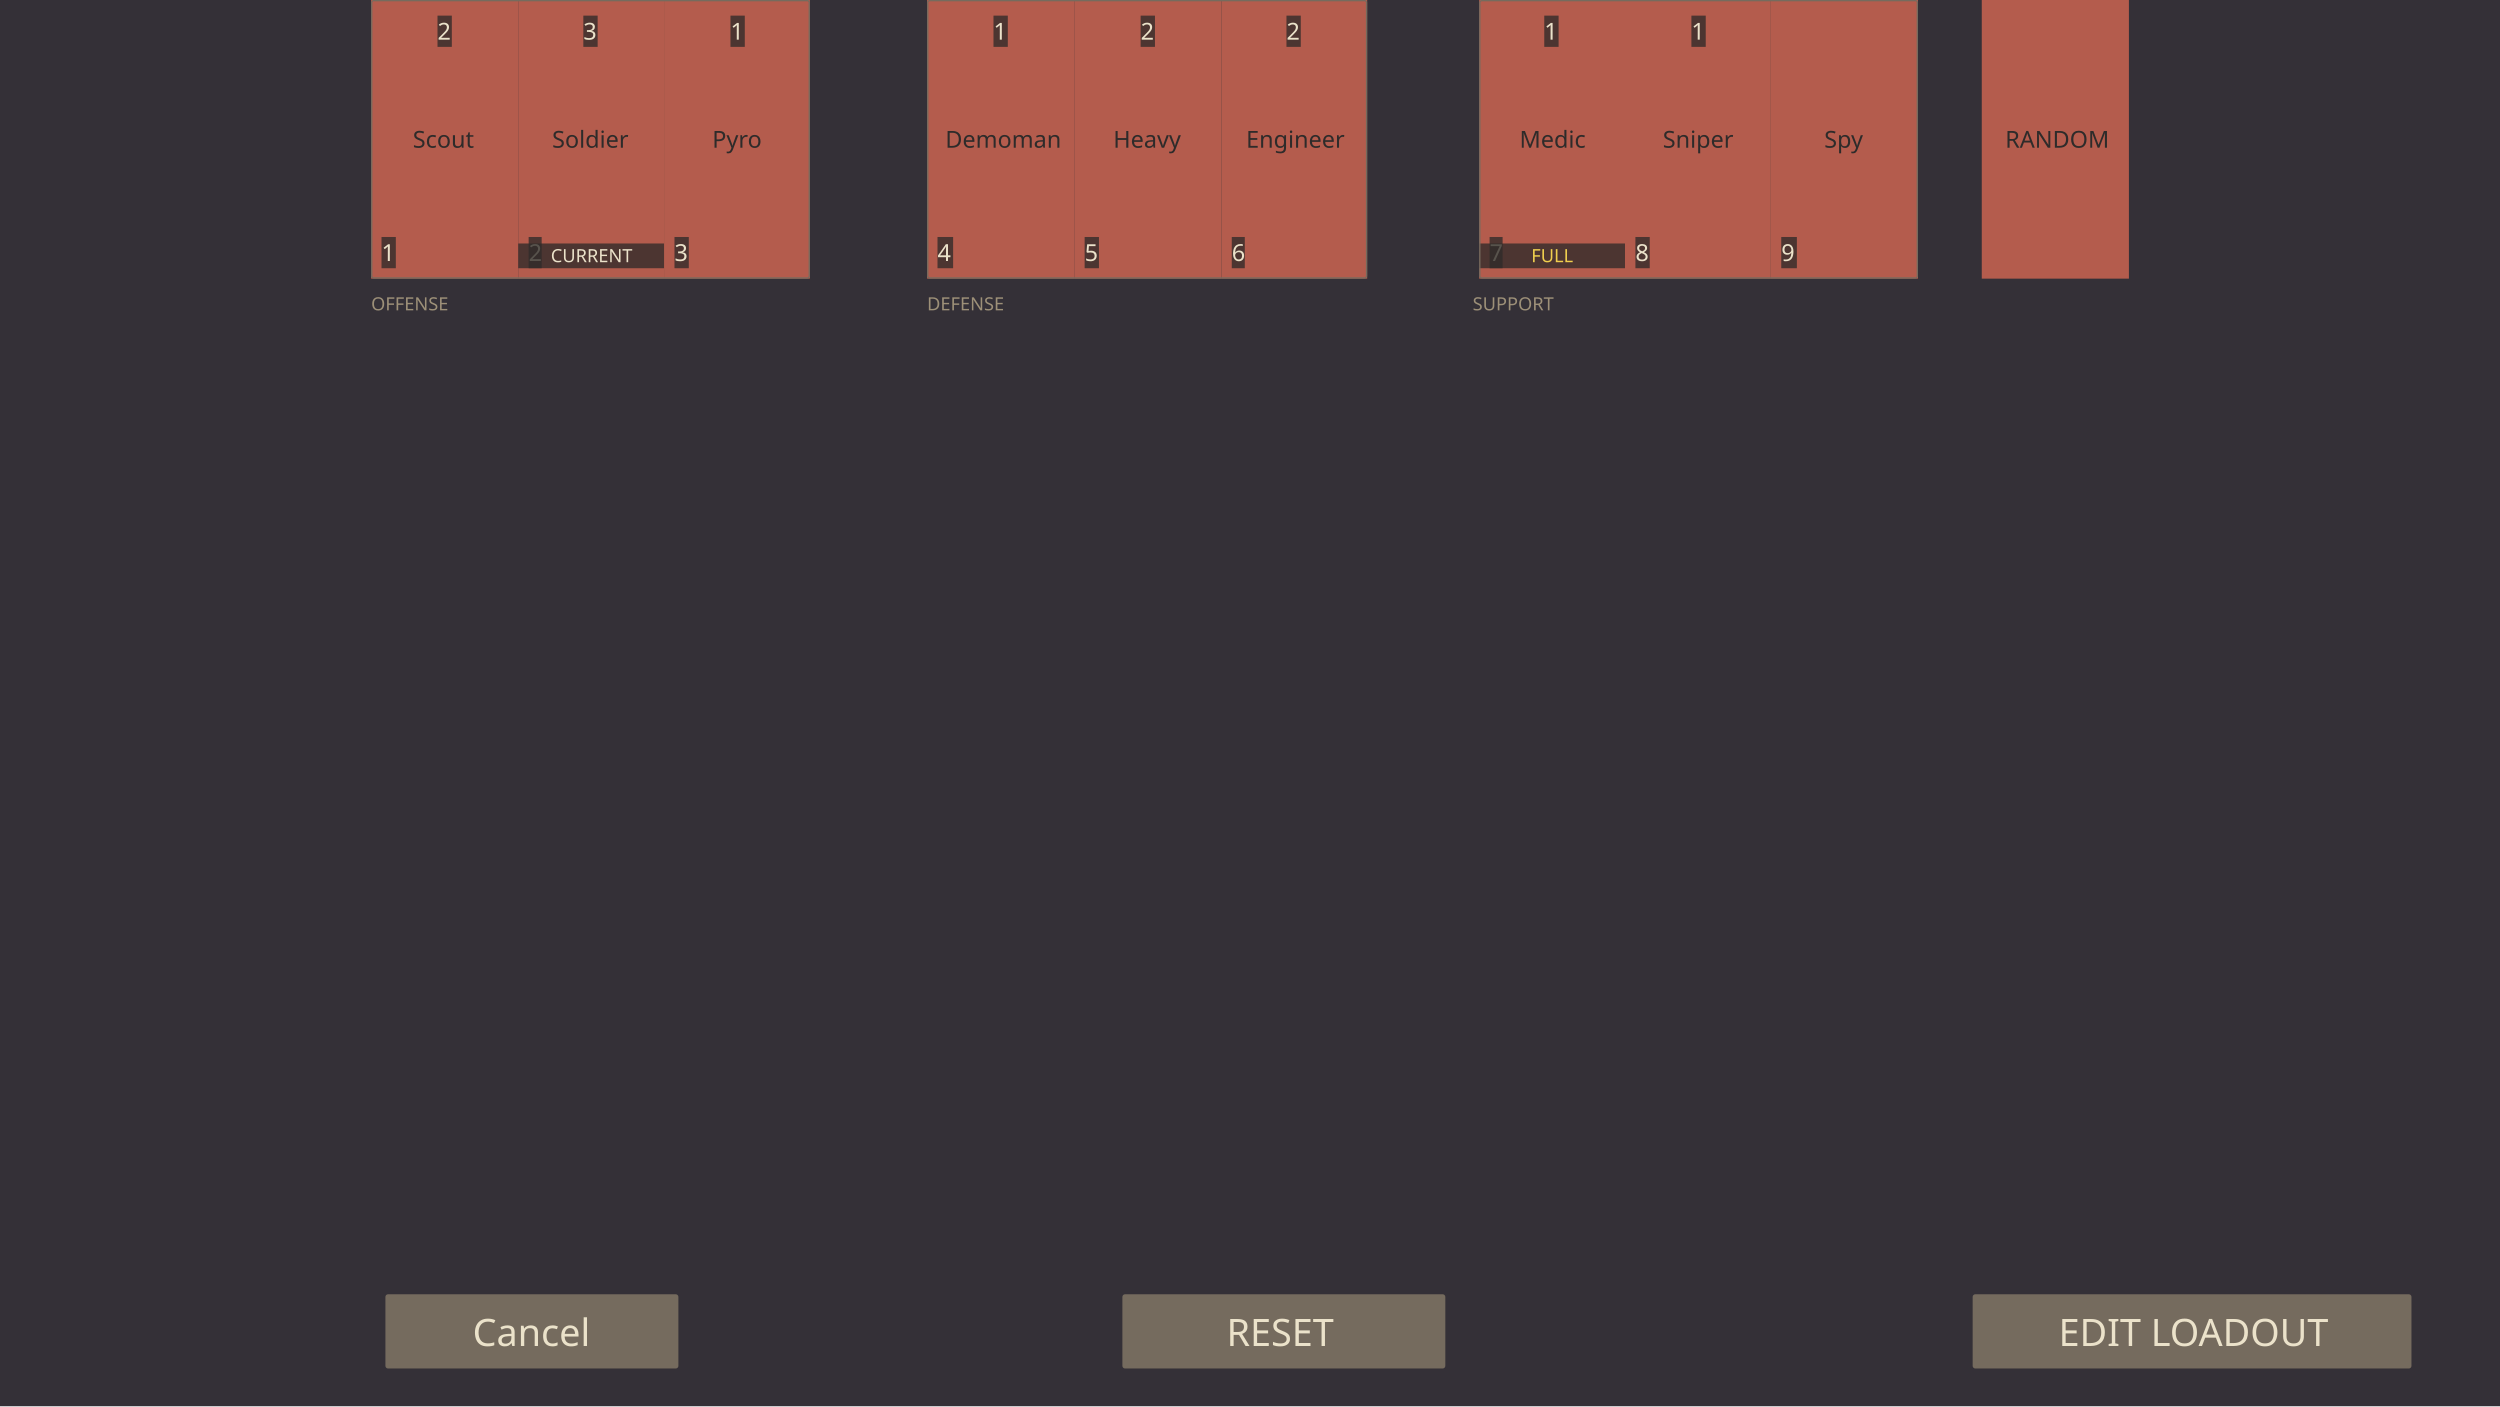
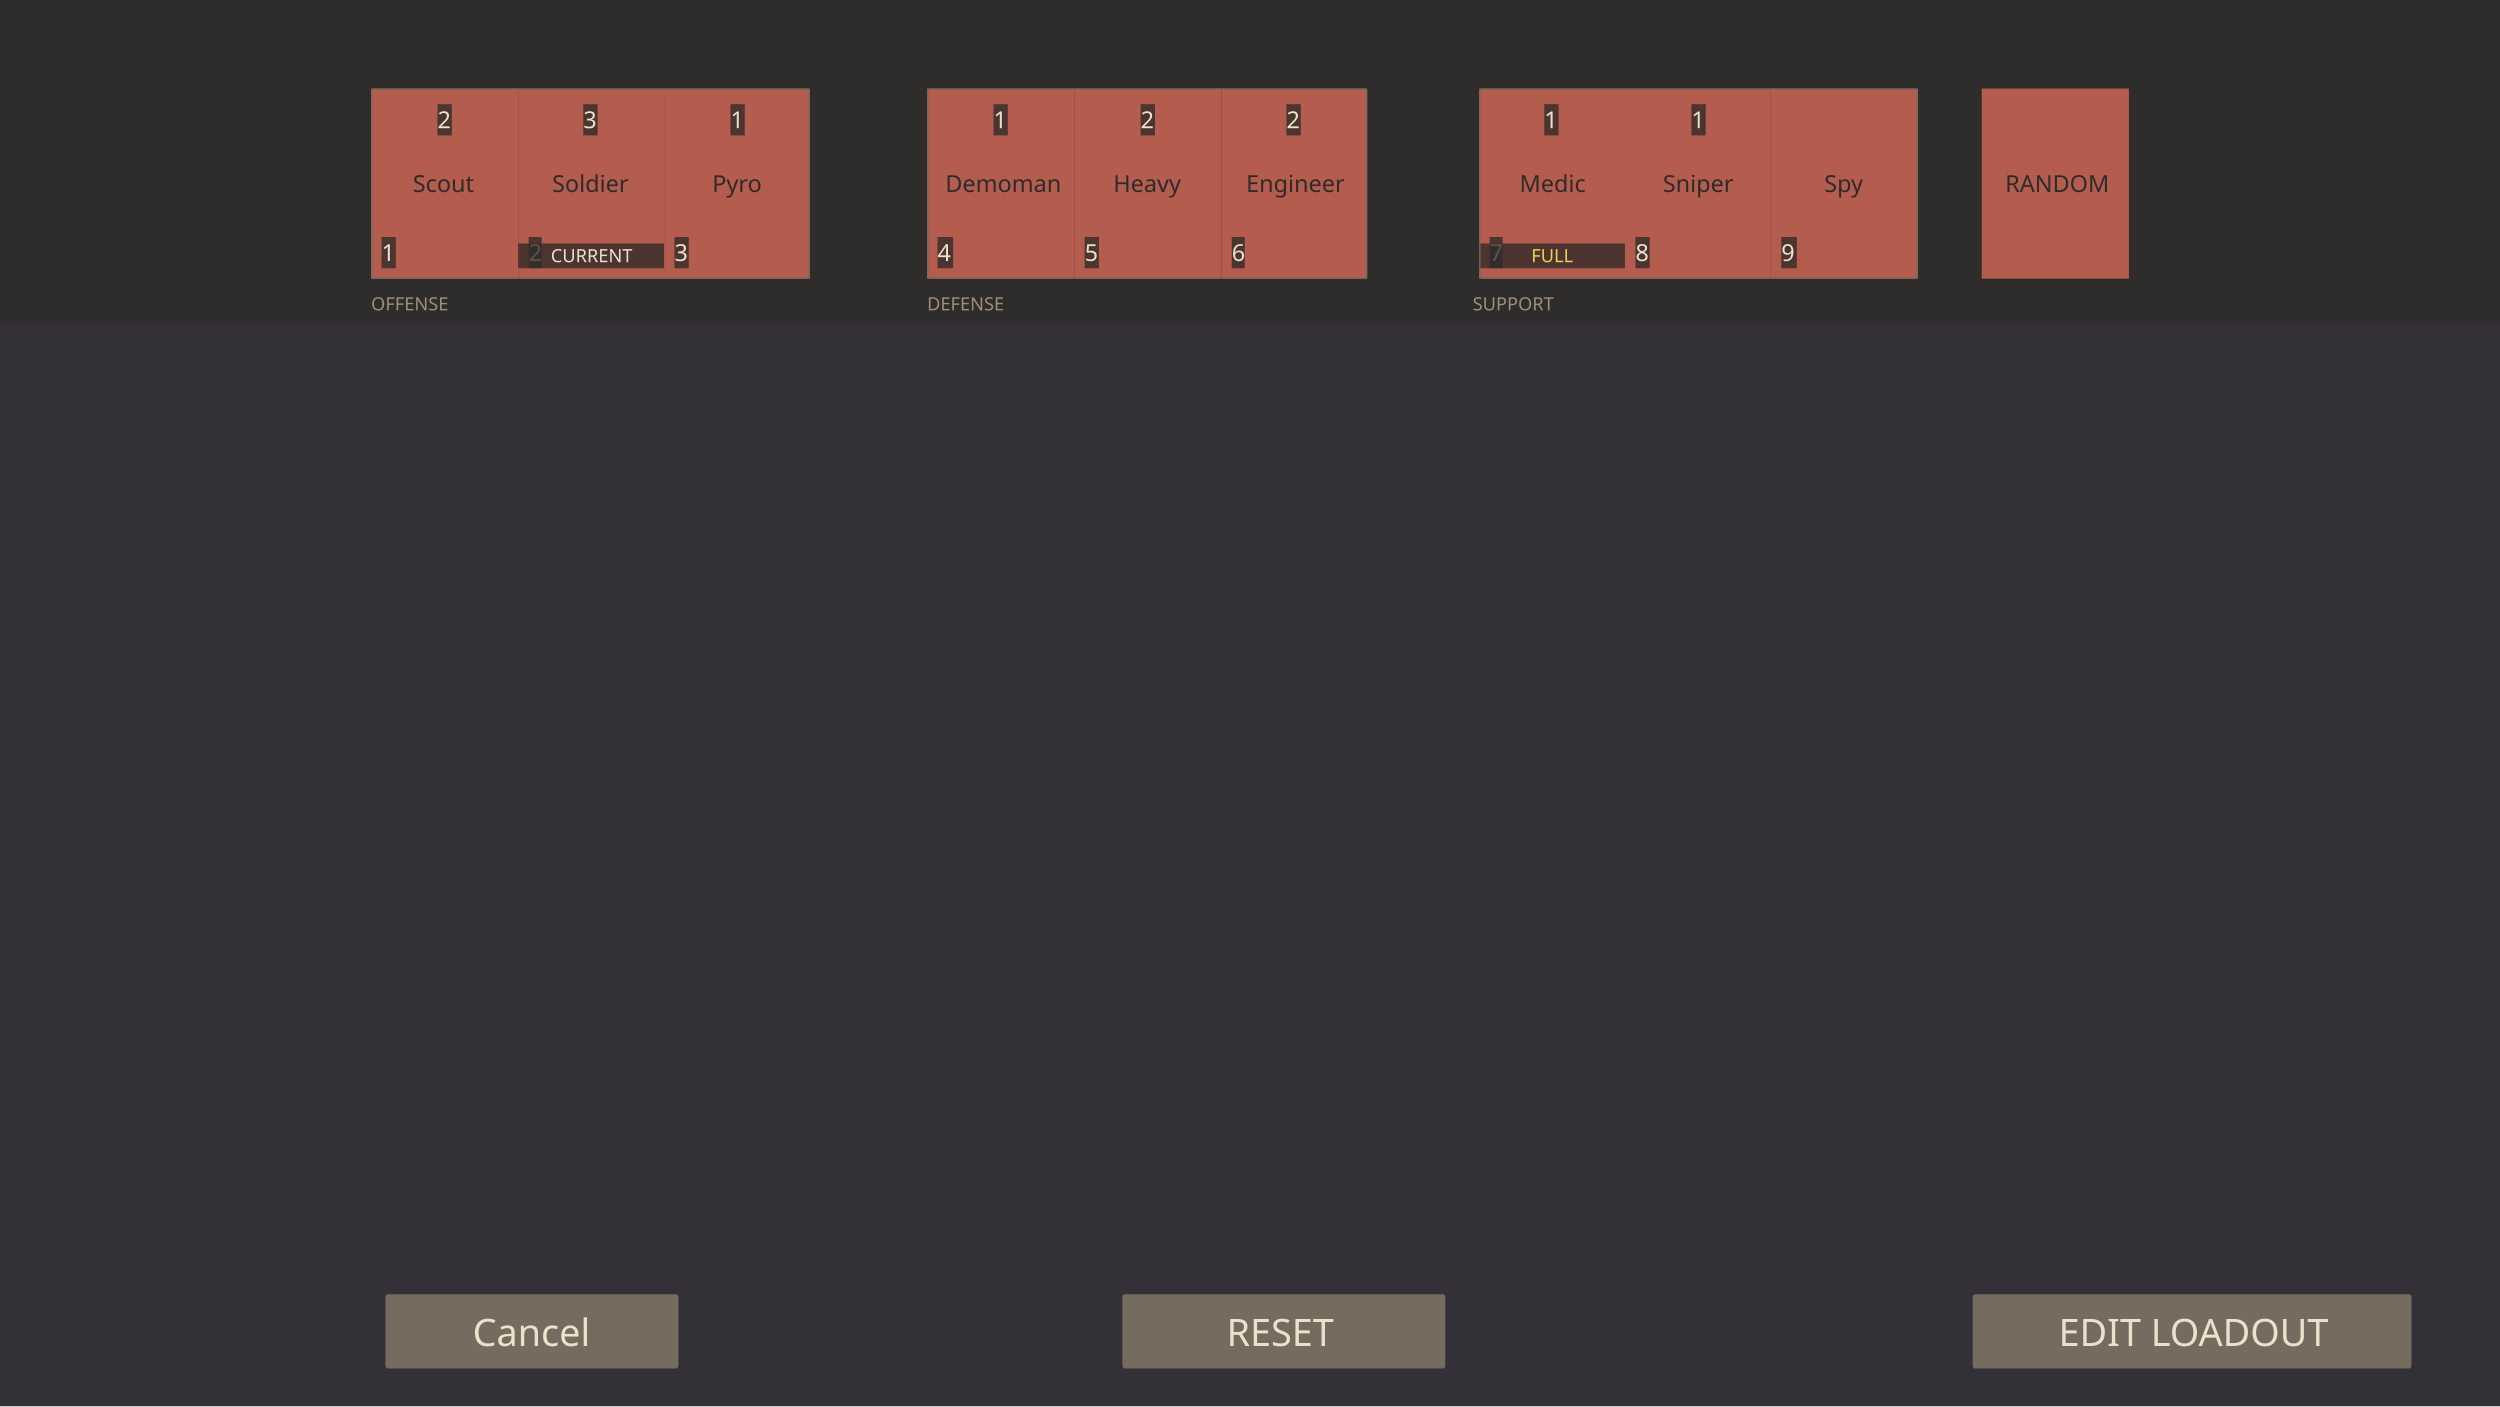
<svg xmlns="http://www.w3.org/2000/svg" width="1920" height="1080" viewBox="0 0 1920 1080" data-scale="1">
  <rect x="0" y="0" width="1920" height="1080" fill="#343037" data-e="1" />
-   <rect x="285" y="0" width="113" height="214" fill="#b45c4d" data-e="3" />
-   <text x="317" y="113.45" font-family="TF2 Secondary" font-size="18" font-weight="500" fill="#2e2b2a" xml:space="preserve" data-e="4">Scout</text>
-   <rect x="336" y="12" width="11" height="24" fill="#2e2b2a" fill-opacity="0.78" data-e="5" />
-   <text x="336" y="30.45" font-family="TF2 Secondary" font-size="18" font-weight="500" fill="#ebe2ca" xml:space="preserve" data-e="5">2</text>
-   <rect x="293" y="182" width="11" height="24" fill="#2e2b2a" fill-opacity="0.78" data-e="6" />
-   <text x="293" y="200.45" font-family="TF2 Secondary" font-size="18" font-weight="500" fill="#ebe2ca" xml:space="preserve" data-e="6">1</text>
-   <rect x="1248" y="0" width="112" height="214" fill="#b45c4d" data-e="8" />
-   <text x="1277" y="113.45" font-family="TF2 Secondary" font-size="18" font-weight="500" fill="#2e2b2a" xml:space="preserve" data-e="9">Sniper</text>
-   <rect x="1299" y="12" width="11" height="24" fill="#2e2b2a" fill-opacity="0.78" data-e="10" />
-   <text x="1299" y="30.45" font-family="TF2 Secondary" font-size="18" font-weight="500" fill="#ebe2ca" xml:space="preserve" data-e="10">1</text>
-   <rect x="1256" y="182" width="11" height="24" fill="#2e2b2a" fill-opacity="0.78" data-e="11" />
-   <text x="1256" y="200.45" font-family="TF2 Secondary" font-size="18" font-weight="500" fill="#ebe2ca" xml:space="preserve" data-e="11">8</text>
-   <rect x="398" y="0" width="112" height="214" fill="#b45c4d" data-e="13" />
-   <text x="424" y="113.45" font-family="TF2 Secondary" font-size="18" font-weight="500" fill="#2e2b2a" xml:space="preserve" data-e="14">Soldier</text>
-   <rect x="448" y="12" width="11" height="24" fill="#2e2b2a" fill-opacity="0.78" data-e="15" />
-   <text x="448" y="30.45" font-family="TF2 Secondary" font-size="18" font-weight="500" fill="#ebe2ca" xml:space="preserve" data-e="15">3</text>
-   <rect x="406" y="182" width="10" height="24" fill="#2e2b2a" fill-opacity="0.78" data-e="16" />
-   <text x="406" y="200.45" font-family="TF2 Secondary" font-size="18" font-weight="500" fill="#ebe2ca" xml:space="preserve" data-e="16">2</text>
-   <rect x="398" y="187" width="112" height="19" fill="#2e2b2a" fill-opacity="0.78" data-e="18" />
-   <text x="423" y="201.35" font-family="TF2 Secondary" font-size="14" font-weight="500" fill="#ebe2ca" xml:space="preserve" data-e="18">CURRENT</text>
-   <rect x="712" y="0" width="113" height="214" fill="#b45c4d" data-e="20" />
-   <text x="726" y="113.45" font-family="TF2 Secondary" font-size="18" font-weight="500" fill="#2e2b2a" xml:space="preserve" data-e="21">Demoman</text>
-   <rect x="763" y="12" width="11" height="24" fill="#2e2b2a" fill-opacity="0.78" data-e="22" />
-   <text x="763" y="30.45" font-family="TF2 Secondary" font-size="18" font-weight="500" fill="#ebe2ca" xml:space="preserve" data-e="22">1</text>
-   <rect x="720" y="182" width="12" height="24" fill="#2e2b2a" fill-opacity="0.78" data-e="23" />
-   <text x="720" y="200.45" font-family="TF2 Secondary" font-size="18" font-weight="500" fill="#ebe2ca" xml:space="preserve" data-e="23">4</text>
-   <rect x="1136" y="0" width="112" height="214" fill="#b45c4d" data-e="25" />
-   <text x="1167" y="113.45" font-family="TF2 Secondary" font-size="18" font-weight="500" fill="#2e2b2a" xml:space="preserve" data-e="26">Medic</text>
-   <rect x="1186" y="12" width="11" height="24" fill="#2e2b2a" fill-opacity="0.78" data-e="27" />
-   <text x="1186" y="30.45" font-family="TF2 Secondary" font-size="18" font-weight="500" fill="#ebe2ca" xml:space="preserve" data-e="27">1</text>
-   <rect x="1144" y="182" width="10" height="24" fill="#2e2b2a" fill-opacity="0.78" data-e="28" />
-   <text x="1144" y="200.45" font-family="TF2 Secondary" font-size="18" font-weight="500" fill="#ebe2ca" xml:space="preserve" data-e="28">7</text>
-   <rect x="1136" y="187" width="112" height="19" fill="#2e2b2a" fill-opacity="0.78" data-e="30" />
-   <text x="1176" y="201.35" font-family="TF2 Secondary" font-size="14" font-weight="500" fill="#f0cf4e" xml:space="preserve" data-e="30">FULL</text>
-   <rect x="825" y="0" width="113" height="214" fill="#b45c4d" data-e="32" />
-   <text x="855" y="113.45" font-family="TF2 Secondary" font-size="18" font-weight="500" fill="#2e2b2a" xml:space="preserve" data-e="33">Heavy</text>
-   <rect x="876" y="12" width="11" height="24" fill="#2e2b2a" fill-opacity="0.78" data-e="34" />
-   <text x="876" y="30.45" font-family="TF2 Secondary" font-size="18" font-weight="500" fill="#ebe2ca" xml:space="preserve" data-e="34">2</text>
-   <rect x="833" y="182" width="11" height="24" fill="#2e2b2a" fill-opacity="0.78" data-e="35" />
-   <text x="833" y="200.45" font-family="TF2 Secondary" font-size="18" font-weight="500" fill="#ebe2ca" xml:space="preserve" data-e="35">5</text>
-   <rect x="510" y="0" width="112" height="214" fill="#b45c4d" data-e="37" />
-   <text x="547" y="113.45" font-family="TF2 Secondary" font-size="18" font-weight="500" fill="#2e2b2a" xml:space="preserve" data-e="38">Pyro</text>
-   <rect x="561" y="12" width="11" height="24" fill="#2e2b2a" fill-opacity="0.78" data-e="39" />
-   <text x="561" y="30.45" font-family="TF2 Secondary" font-size="18" font-weight="500" fill="#ebe2ca" xml:space="preserve" data-e="39">1</text>
-   <rect x="518" y="182" width="11" height="24" fill="#2e2b2a" fill-opacity="0.78" data-e="40" />
-   <text x="518" y="200.45" font-family="TF2 Secondary" font-size="18" font-weight="500" fill="#ebe2ca" xml:space="preserve" data-e="40">3</text>
-   <rect x="1360" y="0" width="113" height="214" fill="#b45c4d" data-e="42" />
-   <text x="1401" y="113.45" font-family="TF2 Secondary" font-size="18" font-weight="500" fill="#2e2b2a" xml:space="preserve" data-e="43">Spy</text>
-   <rect x="1368" y="182" width="12" height="24" fill="#2e2b2a" fill-opacity="0.78" data-e="44" />
-   <text x="1368" y="200.45" font-family="TF2 Secondary" font-size="18" font-weight="500" fill="#ebe2ca" xml:space="preserve" data-e="44">9</text>
-   <rect x="938" y="0" width="112" height="214" fill="#b45c4d" data-e="46" />
-   <text x="957" y="113.45" font-family="TF2 Secondary" font-size="18" font-weight="500" fill="#2e2b2a" xml:space="preserve" data-e="47">Engineer</text>
-   <rect x="988" y="12" width="11" height="24" fill="#2e2b2a" fill-opacity="0.78" data-e="48" />
-   <text x="988" y="30.45" font-family="TF2 Secondary" font-size="18" font-weight="500" fill="#ebe2ca" xml:space="preserve" data-e="48">2</text>
-   <rect x="946" y="182" width="10" height="24" fill="#2e2b2a" fill-opacity="0.78" data-e="49" />
-   <text x="946" y="200.45" font-family="TF2 Secondary" font-size="18" font-weight="500" fill="#ebe2ca" xml:space="preserve" data-e="49">6</text>
-   <rect x="1522" y="0" width="113" height="214" fill="#b45c4d" data-e="51" />
-   <text x="1540" y="113.45" font-family="TF2 Secondary" font-size="18" font-weight="500" fill="#2e2b2a" xml:space="preserve" data-e="52">RANDOM</text>
-   <rect x="285.5" y="0.5" width="336" height="213" rx="1.5" fill="none" stroke="#756b5e" stroke-width="1" data-e="53" />
-   <rect x="712.5" y="0.5" width="337" height="213" rx="1.5" fill="none" stroke="#756b5e" stroke-width="1" data-e="54" />
-   <rect x="1136.5" y="0.5" width="336" height="213" rx="1.5" fill="none" stroke="#756b5e" stroke-width="1" data-e="55" />
-   <text x="285" y="238.35" font-family="TF2 Secondary" font-size="14" font-weight="500" fill="#9d9078" xml:space="preserve" data-e="56">OFFENSE</text>
-   <text x="712" y="238.35" font-family="TF2 Secondary" font-size="14" font-weight="500" fill="#9d9078" xml:space="preserve" data-e="57">DEFENSE</text>
-   <text x="1131" y="238.35" font-family="TF2 Secondary" font-size="14" font-weight="500" fill="#9d9078" xml:space="preserve" data-e="58">SUPPORT</text>
-   <rect x="296" y="994" width="225" height="57" rx="2" fill="#756b5e" data-e="59" />
-   <text x="363" y="1033.72" font-family="TF2 Build" font-size="29" font-weight="500" fill="#ebe2ca" xml:space="preserve" data-e="60">Cancel</text>
-   <rect x="1515" y="994" width="337" height="57" rx="2" fill="#756b5e" data-e="61" />
-   <text x="1581" y="1033.72" font-family="TF2 Build" font-size="29" font-weight="500" fill="#ebe2ca" xml:space="preserve" data-e="62">EDIT LOADOUT</text>
-   <rect x="862" y="994" width="248" height="57" rx="2" fill="#756b5e" data-e="63" />
-   <text x="942" y="1033.72" font-family="TF2 Build" font-size="29" font-weight="500" fill="#ebe2ca" xml:space="preserve" data-e="64">RESET</text>
+   <rect x="0" y="0" width="1920" height="248" fill="#2e2b2a" fill-opacity="0.78" data-e="2" />
+   <rect x="285" y="68" width="113" height="146" fill="#b45c4d" data-e="4" />
+   <text x="317" y="147.45" font-family="TF2 Secondary" font-size="18" font-weight="500" fill="#2e2b2a" xml:space="preserve" data-e="5">Scout</text>
+   <rect x="336" y="80" width="11" height="24" fill="#2e2b2a" fill-opacity="0.78" data-e="6" />
+   <text x="336" y="98.45" font-family="TF2 Secondary" font-size="18" font-weight="500" fill="#ebe2ca" xml:space="preserve" data-e="6">2</text>
+   <rect x="293" y="182" width="11" height="24" fill="#2e2b2a" fill-opacity="0.78" data-e="7" />
+   <text x="293" y="200.45" font-family="TF2 Secondary" font-size="18" font-weight="500" fill="#ebe2ca" xml:space="preserve" data-e="7">1</text>
+   <rect x="1248" y="68" width="112" height="146" fill="#b45c4d" data-e="9" />
+   <text x="1277" y="147.45" font-family="TF2 Secondary" font-size="18" font-weight="500" fill="#2e2b2a" xml:space="preserve" data-e="10">Sniper</text>
+   <rect x="1299" y="80" width="11" height="24" fill="#2e2b2a" fill-opacity="0.78" data-e="11" />
+   <text x="1299" y="98.45" font-family="TF2 Secondary" font-size="18" font-weight="500" fill="#ebe2ca" xml:space="preserve" data-e="11">1</text>
+   <rect x="1256" y="182" width="11" height="24" fill="#2e2b2a" fill-opacity="0.78" data-e="12" />
+   <text x="1256" y="200.45" font-family="TF2 Secondary" font-size="18" font-weight="500" fill="#ebe2ca" xml:space="preserve" data-e="12">8</text>
+   <rect x="398" y="68" width="112" height="146" fill="#b45c4d" data-e="14" />
+   <text x="424" y="147.45" font-family="TF2 Secondary" font-size="18" font-weight="500" fill="#2e2b2a" xml:space="preserve" data-e="15">Soldier</text>
+   <rect x="448" y="80" width="11" height="24" fill="#2e2b2a" fill-opacity="0.78" data-e="16" />
+   <text x="448" y="98.45" font-family="TF2 Secondary" font-size="18" font-weight="500" fill="#ebe2ca" xml:space="preserve" data-e="16">3</text>
+   <rect x="406" y="182" width="10" height="24" fill="#2e2b2a" fill-opacity="0.78" data-e="17" />
+   <text x="406" y="200.45" font-family="TF2 Secondary" font-size="18" font-weight="500" fill="#ebe2ca" xml:space="preserve" data-e="17">2</text>
+   <rect x="398" y="187" width="112" height="19" fill="#2e2b2a" fill-opacity="0.78" data-e="19" />
+   <text x="423" y="201.35" font-family="TF2 Secondary" font-size="14" font-weight="500" fill="#ebe2ca" xml:space="preserve" data-e="19">CURRENT</text>
+   <rect x="712" y="68" width="113" height="146" fill="#b45c4d" data-e="21" />
+   <text x="726" y="147.45" font-family="TF2 Secondary" font-size="18" font-weight="500" fill="#2e2b2a" xml:space="preserve" data-e="22">Demoman</text>
+   <rect x="763" y="80" width="11" height="24" fill="#2e2b2a" fill-opacity="0.78" data-e="23" />
+   <text x="763" y="98.45" font-family="TF2 Secondary" font-size="18" font-weight="500" fill="#ebe2ca" xml:space="preserve" data-e="23">1</text>
+   <rect x="720" y="182" width="12" height="24" fill="#2e2b2a" fill-opacity="0.78" data-e="24" />
+   <text x="720" y="200.45" font-family="TF2 Secondary" font-size="18" font-weight="500" fill="#ebe2ca" xml:space="preserve" data-e="24">4</text>
+   <rect x="1136" y="68" width="112" height="146" fill="#b45c4d" data-e="26" />
+   <text x="1167" y="147.45" font-family="TF2 Secondary" font-size="18" font-weight="500" fill="#2e2b2a" xml:space="preserve" data-e="27">Medic</text>
+   <rect x="1186" y="80" width="11" height="24" fill="#2e2b2a" fill-opacity="0.78" data-e="28" />
+   <text x="1186" y="98.45" font-family="TF2 Secondary" font-size="18" font-weight="500" fill="#ebe2ca" xml:space="preserve" data-e="28">1</text>
+   <rect x="1144" y="182" width="10" height="24" fill="#2e2b2a" fill-opacity="0.78" data-e="29" />
+   <text x="1144" y="200.45" font-family="TF2 Secondary" font-size="18" font-weight="500" fill="#ebe2ca" xml:space="preserve" data-e="29">7</text>
+   <rect x="1136" y="187" width="112" height="19" fill="#2e2b2a" fill-opacity="0.78" data-e="31" />
+   <text x="1176" y="201.35" font-family="TF2 Secondary" font-size="14" font-weight="500" fill="#f0cf4e" xml:space="preserve" data-e="31">FULL</text>
+   <rect x="825" y="68" width="113" height="146" fill="#b45c4d" data-e="33" />
+   <text x="855" y="147.45" font-family="TF2 Secondary" font-size="18" font-weight="500" fill="#2e2b2a" xml:space="preserve" data-e="34">Heavy</text>
+   <rect x="876" y="80" width="11" height="24" fill="#2e2b2a" fill-opacity="0.78" data-e="35" />
+   <text x="876" y="98.45" font-family="TF2 Secondary" font-size="18" font-weight="500" fill="#ebe2ca" xml:space="preserve" data-e="35">2</text>
+   <rect x="833" y="182" width="11" height="24" fill="#2e2b2a" fill-opacity="0.78" data-e="36" />
+   <text x="833" y="200.45" font-family="TF2 Secondary" font-size="18" font-weight="500" fill="#ebe2ca" xml:space="preserve" data-e="36">5</text>
+   <rect x="510" y="68" width="112" height="146" fill="#b45c4d" data-e="38" />
+   <text x="547" y="147.45" font-family="TF2 Secondary" font-size="18" font-weight="500" fill="#2e2b2a" xml:space="preserve" data-e="39">Pyro</text>
+   <rect x="561" y="80" width="11" height="24" fill="#2e2b2a" fill-opacity="0.78" data-e="40" />
+   <text x="561" y="98.45" font-family="TF2 Secondary" font-size="18" font-weight="500" fill="#ebe2ca" xml:space="preserve" data-e="40">1</text>
+   <rect x="518" y="182" width="11" height="24" fill="#2e2b2a" fill-opacity="0.78" data-e="41" />
+   <text x="518" y="200.45" font-family="TF2 Secondary" font-size="18" font-weight="500" fill="#ebe2ca" xml:space="preserve" data-e="41">3</text>
+   <rect x="1360" y="68" width="113" height="146" fill="#b45c4d" data-e="43" />
+   <text x="1401" y="147.45" font-family="TF2 Secondary" font-size="18" font-weight="500" fill="#2e2b2a" xml:space="preserve" data-e="44">Spy</text>
+   <rect x="1368" y="182" width="12" height="24" fill="#2e2b2a" fill-opacity="0.78" data-e="45" />
+   <text x="1368" y="200.45" font-family="TF2 Secondary" font-size="18" font-weight="500" fill="#ebe2ca" xml:space="preserve" data-e="45">9</text>
+   <rect x="938" y="68" width="112" height="146" fill="#b45c4d" data-e="47" />
+   <text x="957" y="147.45" font-family="TF2 Secondary" font-size="18" font-weight="500" fill="#2e2b2a" xml:space="preserve" data-e="48">Engineer</text>
+   <rect x="988" y="80" width="11" height="24" fill="#2e2b2a" fill-opacity="0.78" data-e="49" />
+   <text x="988" y="98.45" font-family="TF2 Secondary" font-size="18" font-weight="500" fill="#ebe2ca" xml:space="preserve" data-e="49">2</text>
+   <rect x="946" y="182" width="10" height="24" fill="#2e2b2a" fill-opacity="0.78" data-e="50" />
+   <text x="946" y="200.45" font-family="TF2 Secondary" font-size="18" font-weight="500" fill="#ebe2ca" xml:space="preserve" data-e="50">6</text>
+   <rect x="1522" y="68" width="113" height="146" fill="#b45c4d" data-e="52" />
+   <text x="1540" y="147.45" font-family="TF2 Secondary" font-size="18" font-weight="500" fill="#2e2b2a" xml:space="preserve" data-e="53">RANDOM</text>
+   <rect x="285.5" y="68.5" width="336" height="145" rx="1.5" fill="none" stroke="#756b5e" stroke-width="1" data-e="54" />
+   <rect x="712.5" y="68.5" width="337" height="145" rx="1.5" fill="none" stroke="#756b5e" stroke-width="1" data-e="55" />
+   <rect x="1136.5" y="68.5" width="336" height="145" rx="1.5" fill="none" stroke="#756b5e" stroke-width="1" data-e="56" />
+   <text x="285" y="238.35" font-family="TF2 Secondary" font-size="14" font-weight="500" fill="#9d9078" xml:space="preserve" data-e="57">OFFENSE</text>
+   <text x="712" y="238.35" font-family="TF2 Secondary" font-size="14" font-weight="500" fill="#9d9078" xml:space="preserve" data-e="58">DEFENSE</text>
+   <text x="1131" y="238.35" font-family="TF2 Secondary" font-size="14" font-weight="500" fill="#9d9078" xml:space="preserve" data-e="59">SUPPORT</text>
+   <rect x="296" y="994" width="225" height="57" rx="2" fill="#756b5e" data-e="60" />
+   <text x="363" y="1033.72" font-family="TF2 Build" font-size="29" font-weight="500" fill="#ebe2ca" xml:space="preserve" data-e="61">Cancel</text>
+   <rect x="1515" y="994" width="337" height="57" rx="2" fill="#756b5e" data-e="62" />
+   <text x="1581" y="1033.72" font-family="TF2 Build" font-size="29" font-weight="500" fill="#ebe2ca" xml:space="preserve" data-e="63">EDIT LOADOUT</text>
+   <rect x="862" y="994" width="248" height="57" rx="2" fill="#756b5e" data-e="64" />
+   <text x="942" y="1033.72" font-family="TF2 Build" font-size="29" font-weight="500" fill="#ebe2ca" xml:space="preserve" data-e="65">RESET</text>
</svg>
